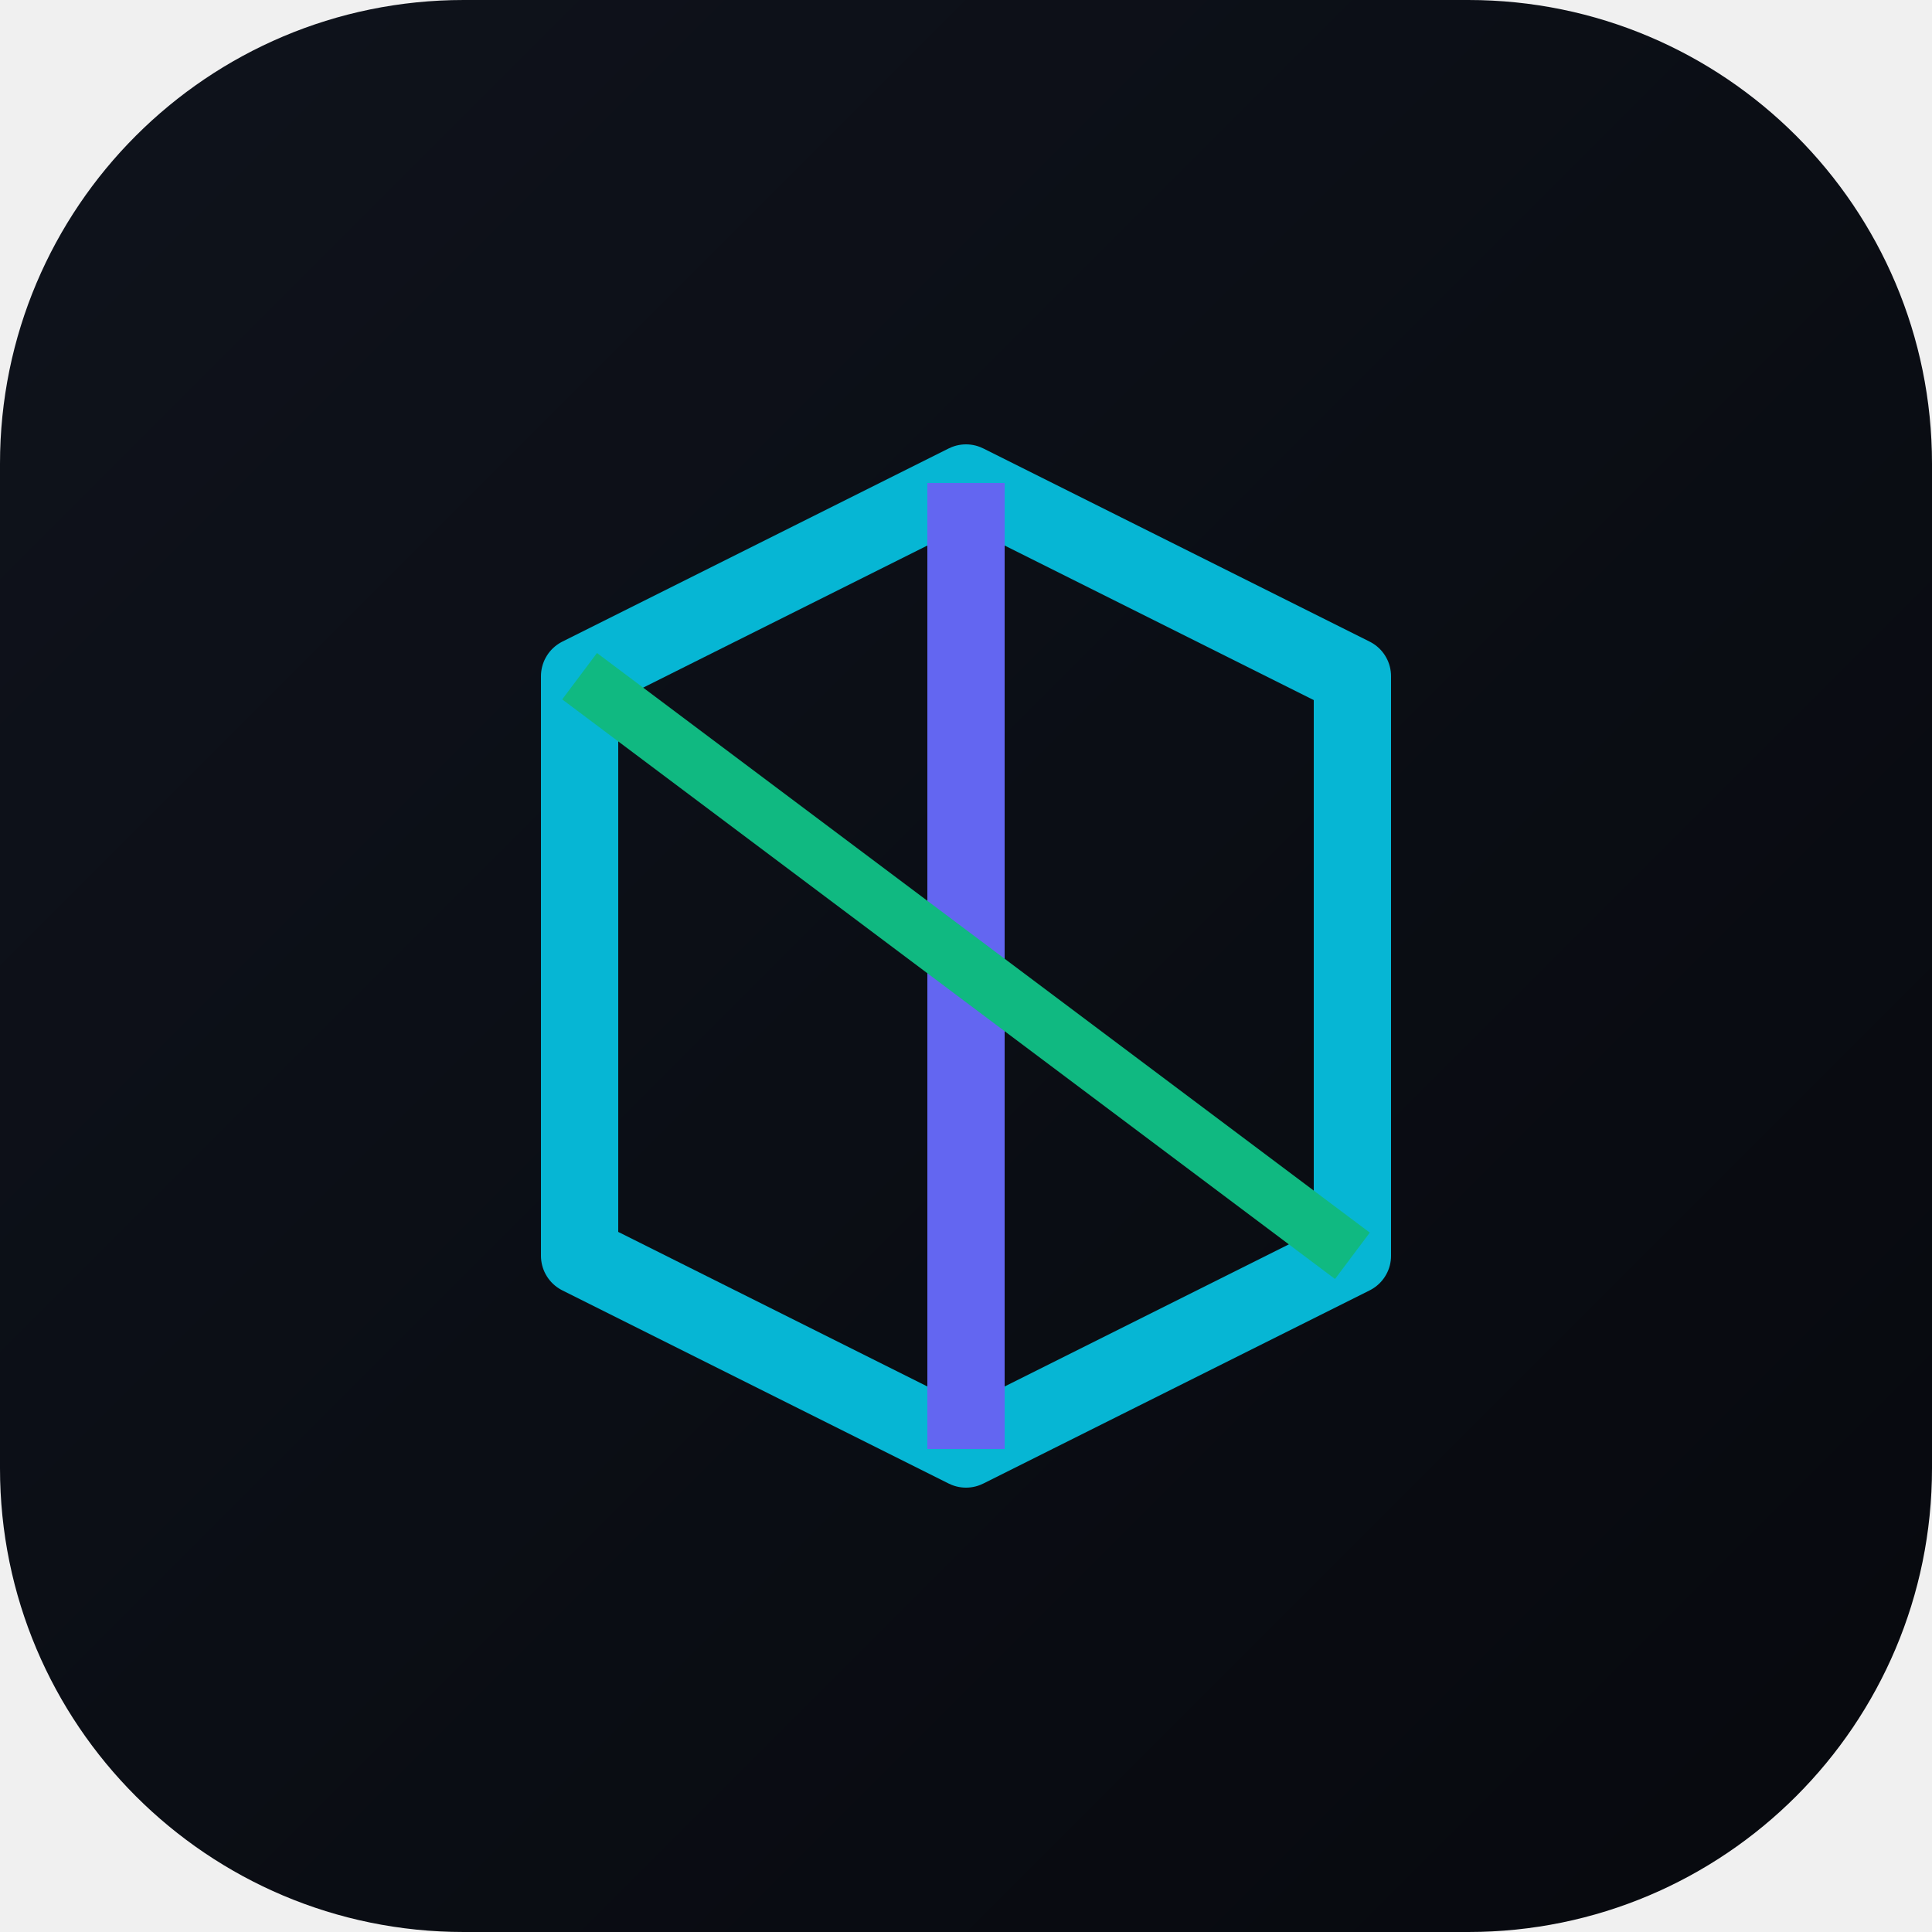
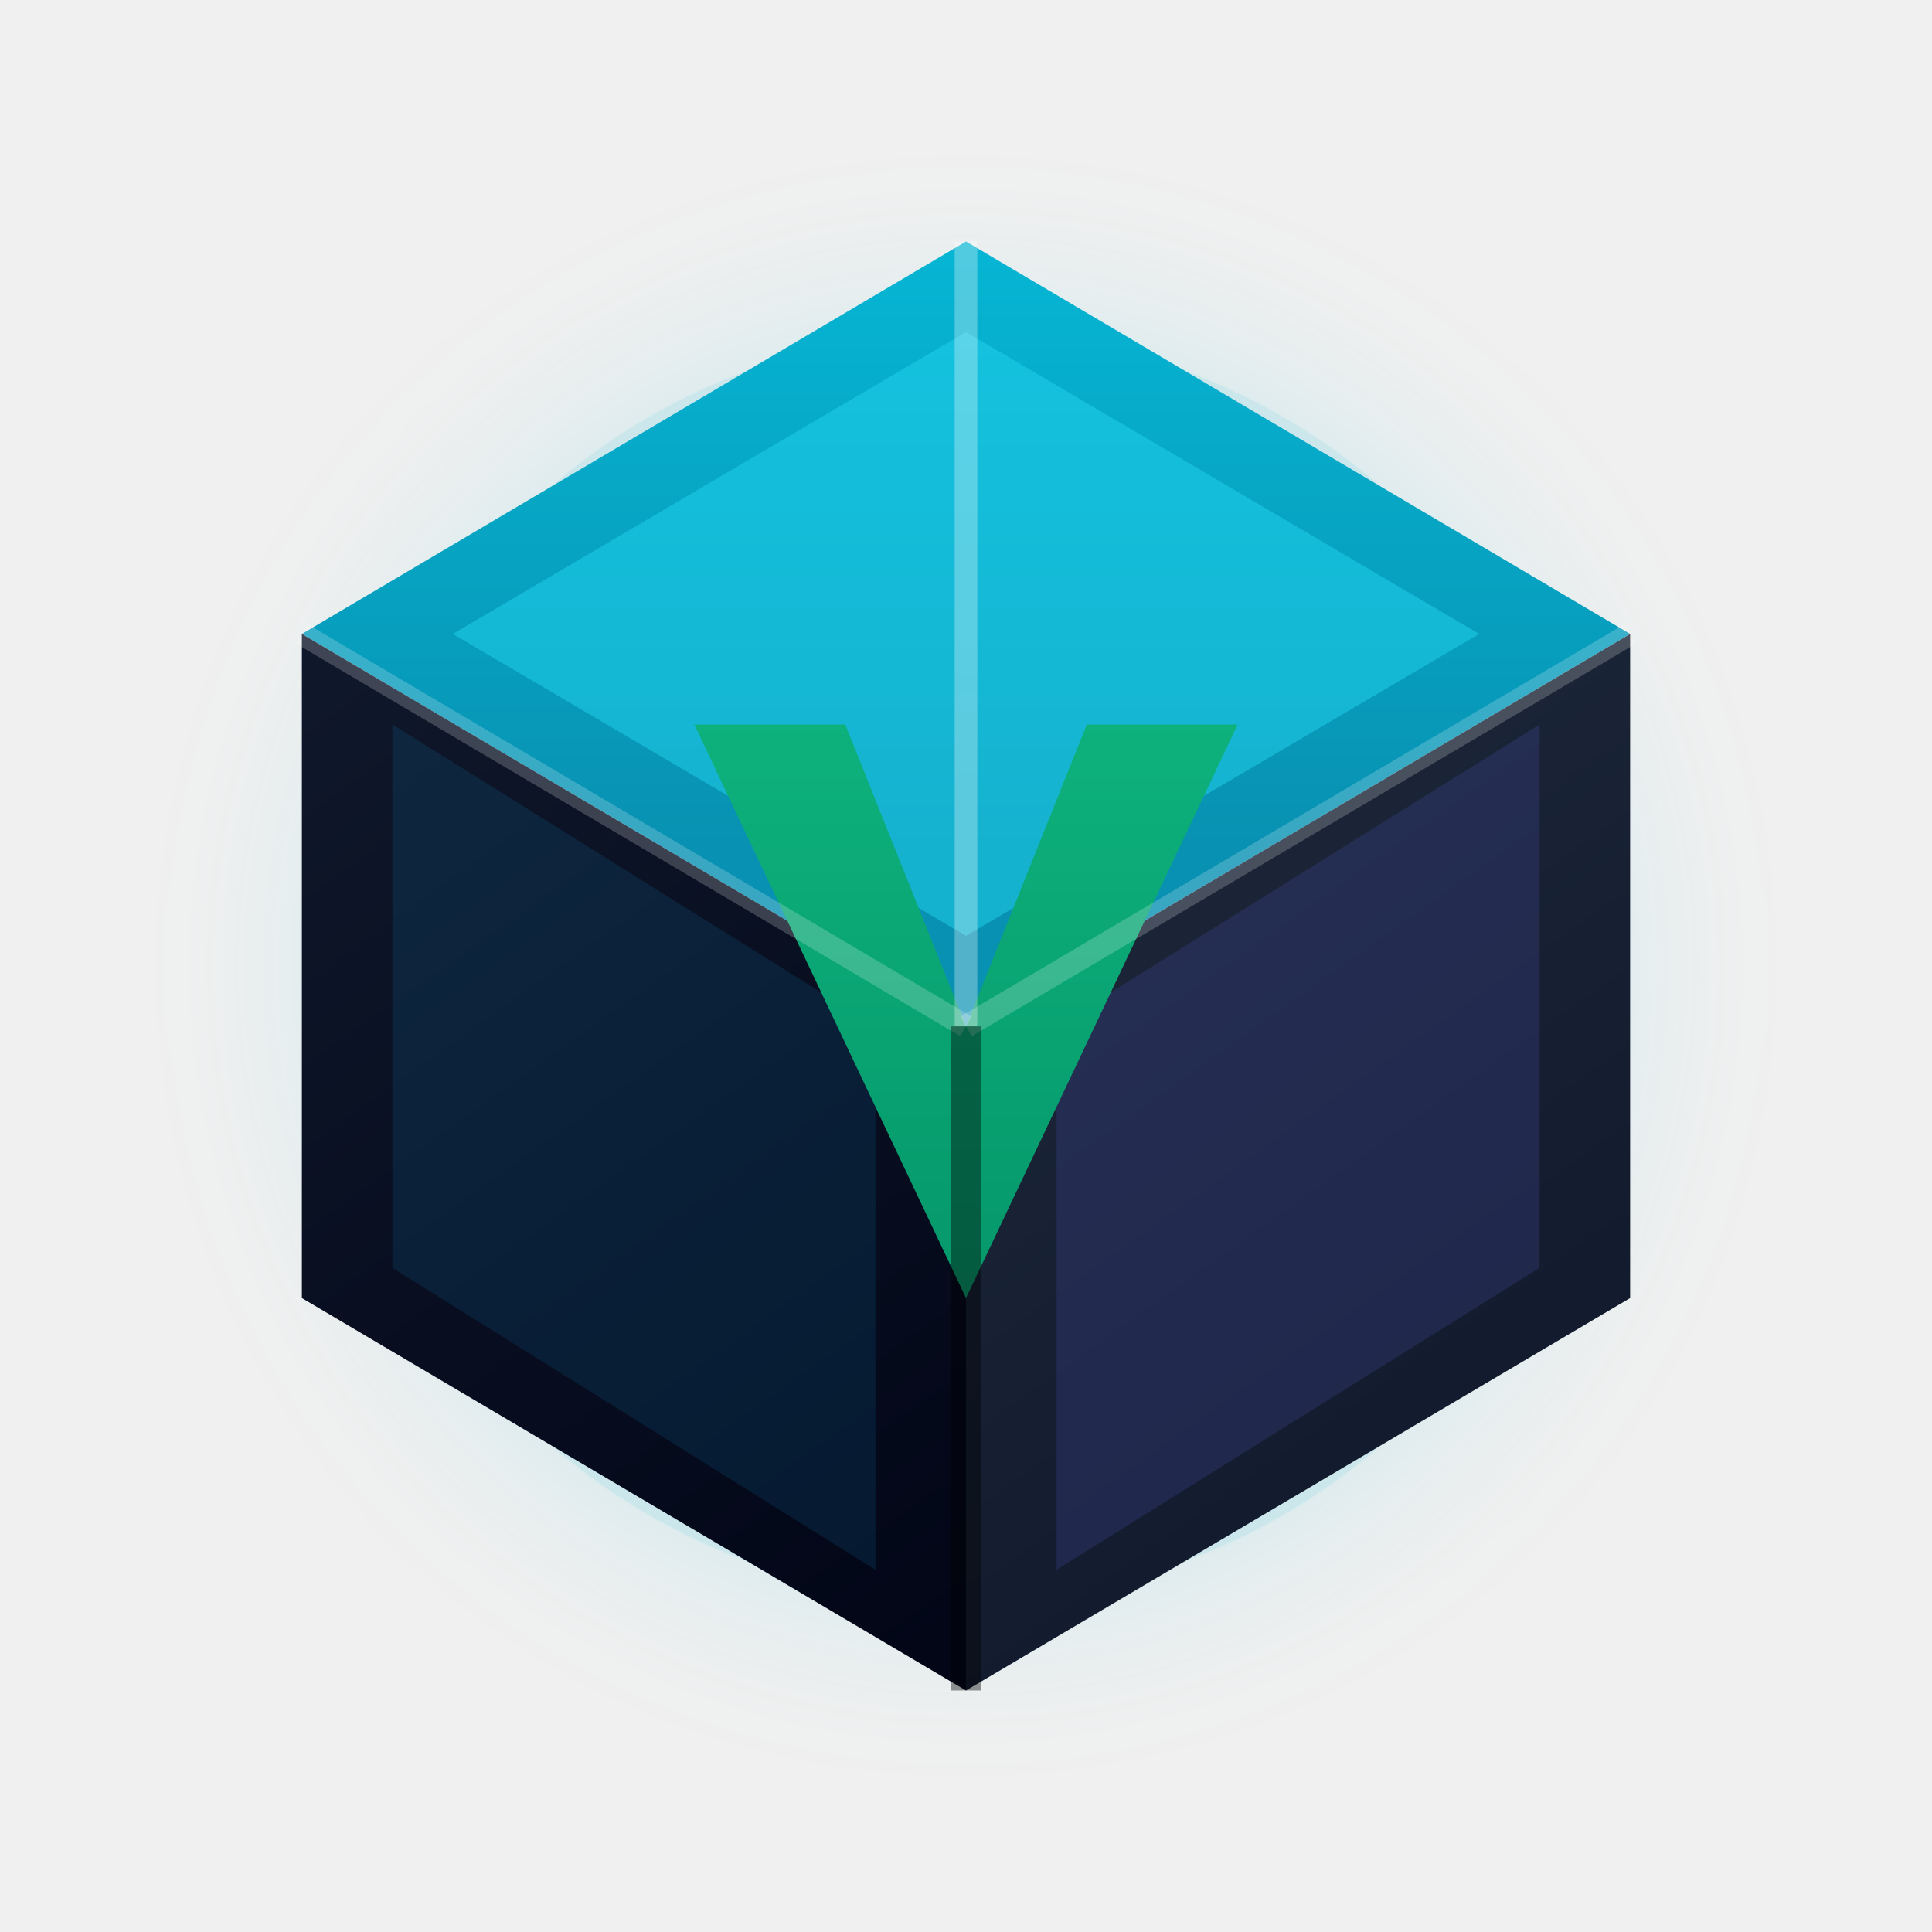
- <svg xmlns="http://www.w3.org/2000/svg" viewBox="0 0 100 100" fill="none">
-   <rect width="100" height="100" rx="24" fill="url(#paint0_linear)" />
-   <path d="M30 35L50 25L70 35V65L50 75L30 65V35Z" stroke="#06B6D4" stroke-width="4" stroke-linejoin="round" />
-   <path d="M50 25V75" stroke="#6366F1" stroke-width="4" />
-   <path d="M30 35L70 65" stroke="#10B981" stroke-width="3" />
+ <svg xmlns="http://www.w3.org/2000/svg" viewBox="0 0 128 128" fill="none">
  <defs>
-     <linearGradient id="paint0_linear" x1="0" y1="0" x2="100" y2="100" gradientUnits="userSpaceOnUse">
-       <stop stop-color="#0F131C" />
-       <stop offset="1" stop-color="#07090E" />
+     <linearGradient id="topFace" x1="64" y1="16" x2="64" y2="56" gradientUnits="userSpaceOnUse">
+       <stop stop-color="#06B6D4" />
+       <stop offset="1" stop-color="#0891B2" />
    </linearGradient>
+     <linearGradient id="leftFace" x1="20" y1="46" x2="64" y2="108" gradientUnits="userSpaceOnUse">
+       <stop stop-color="#0F172A" />
+       <stop offset="1" stop-color="#020617" />
+     </linearGradient>
+     <linearGradient id="rightFace" x1="64" y1="46" x2="108" y2="108" gradientUnits="userSpaceOnUse">
+       <stop stop-color="#1E293B" />
+       <stop offset="1" stop-color="#0F172A" />
+     </linearGradient>
+     <linearGradient id="emeraldGlow" x1="64" y1="36" x2="64" y2="88" gradientUnits="userSpaceOnUse">
+       <stop stop-color="#10B981" />
+       <stop offset="1" stop-color="#059669" />
+     </linearGradient>
+     <filter id="glow" x="0" y="0" width="128" height="128" filterUnits="userSpaceOnUse">
+       <feGaussianBlur stdDeviation="6" result="blur" />
+       <feComposite in="SourceGraphic" in2="blur" operator="over" />
+     </filter>
  </defs>
+   <circle cx="64" cy="64" r="42" fill="#06B6D4" opacity="0.15" filter="url(#glow)" />
+   <polygon points="64,16 108,42 64,68 20,42" fill="url(#topFace)" />
+   <polygon points="64,22 98,42 64,62 30,42" fill="#22D3EE" opacity="0.5" />
+   <polygon points="20,42 64,68 64,112 20,86" fill="url(#leftFace)" />
+   <polygon points="26,48 58,68 58,104 26,84" fill="#0EA5E9" opacity="0.12" />
+   <polygon points="64,68 108,42 108,86 64,112" fill="url(#rightFace)" />
+   <polygon points="70,68 102,48 102,84 70,104" fill="#6366F1" opacity="0.15" />
+   <path d="M46 48L64 86L82 48H72L64 68L56 48H46Z" fill="url(#emeraldGlow)" />
+   <line x1="64" y1="16" x2="64" y2="68" stroke="#FFFFFF" stroke-opacity="0.3" stroke-width="1.5" />
+   <line x1="20" y1="42" x2="64" y2="68" stroke="#FFFFFF" stroke-opacity="0.2" stroke-width="1.5" />
+   <line x1="108" y1="42" x2="64" y2="68" stroke="#FFFFFF" stroke-opacity="0.2" stroke-width="1.5" />
+   <line x1="64" y1="68" x2="64" y2="112" stroke="#000000" stroke-opacity="0.4" stroke-width="2" />
</svg>
